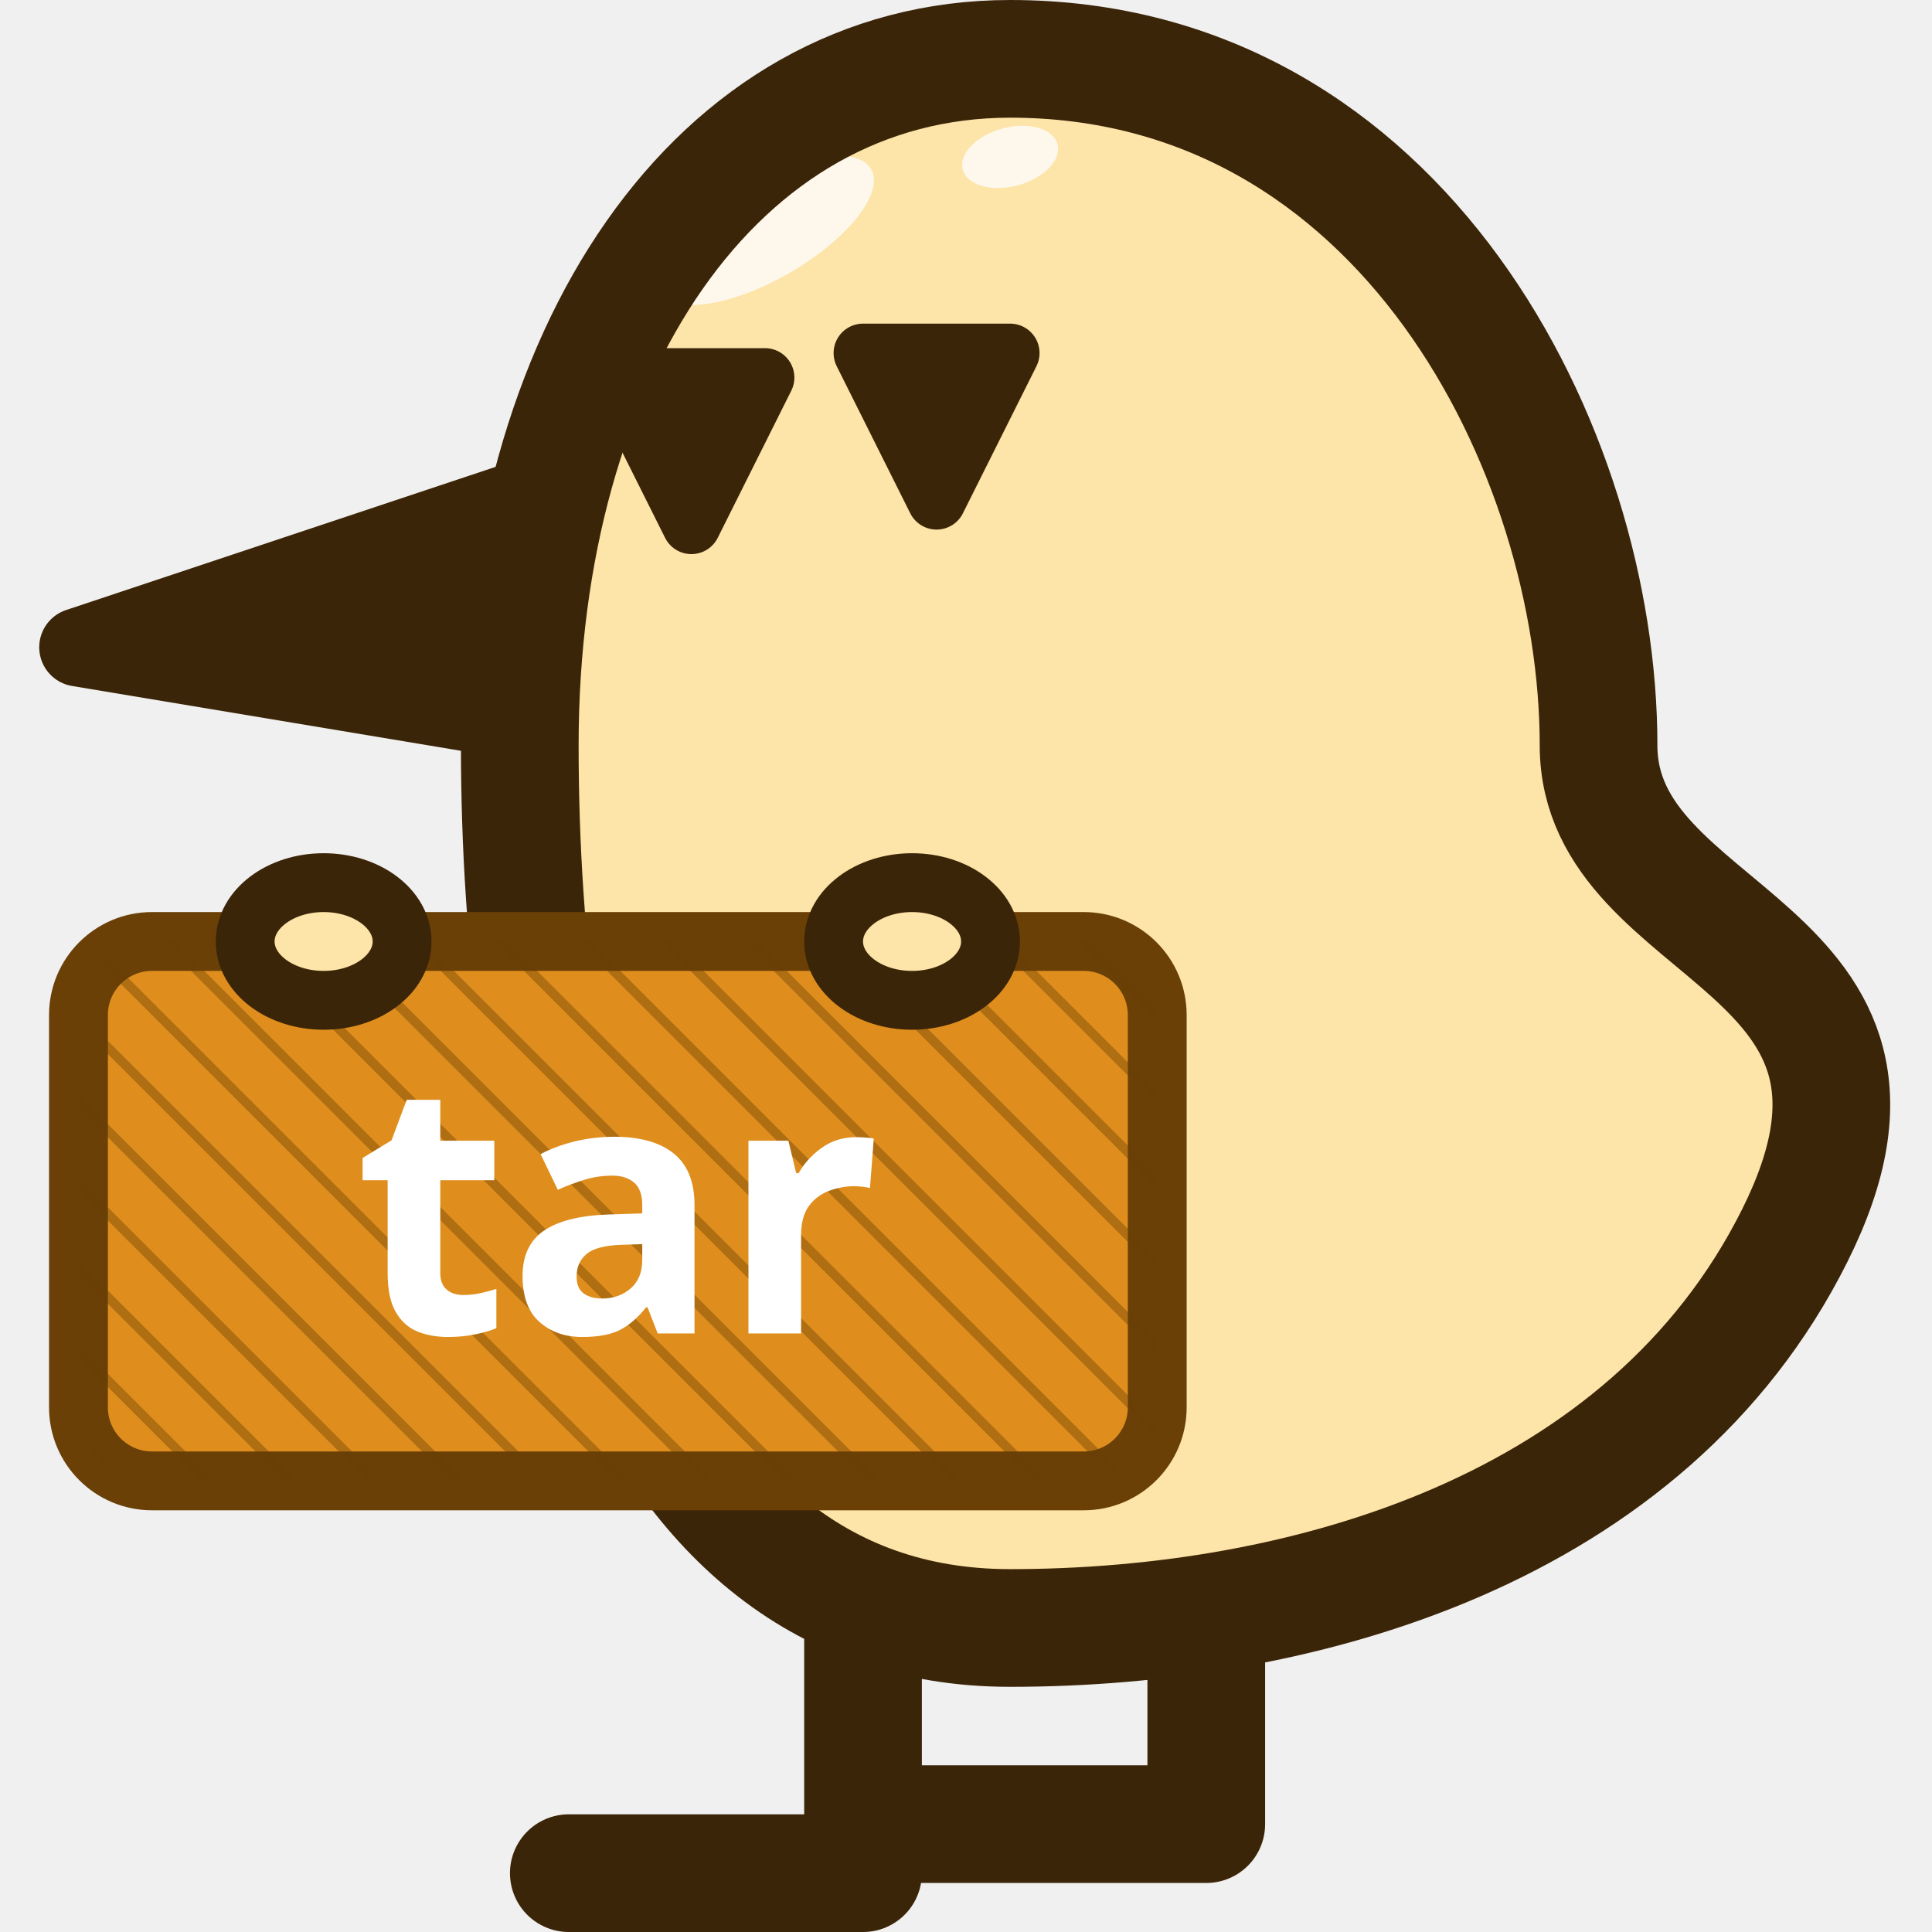
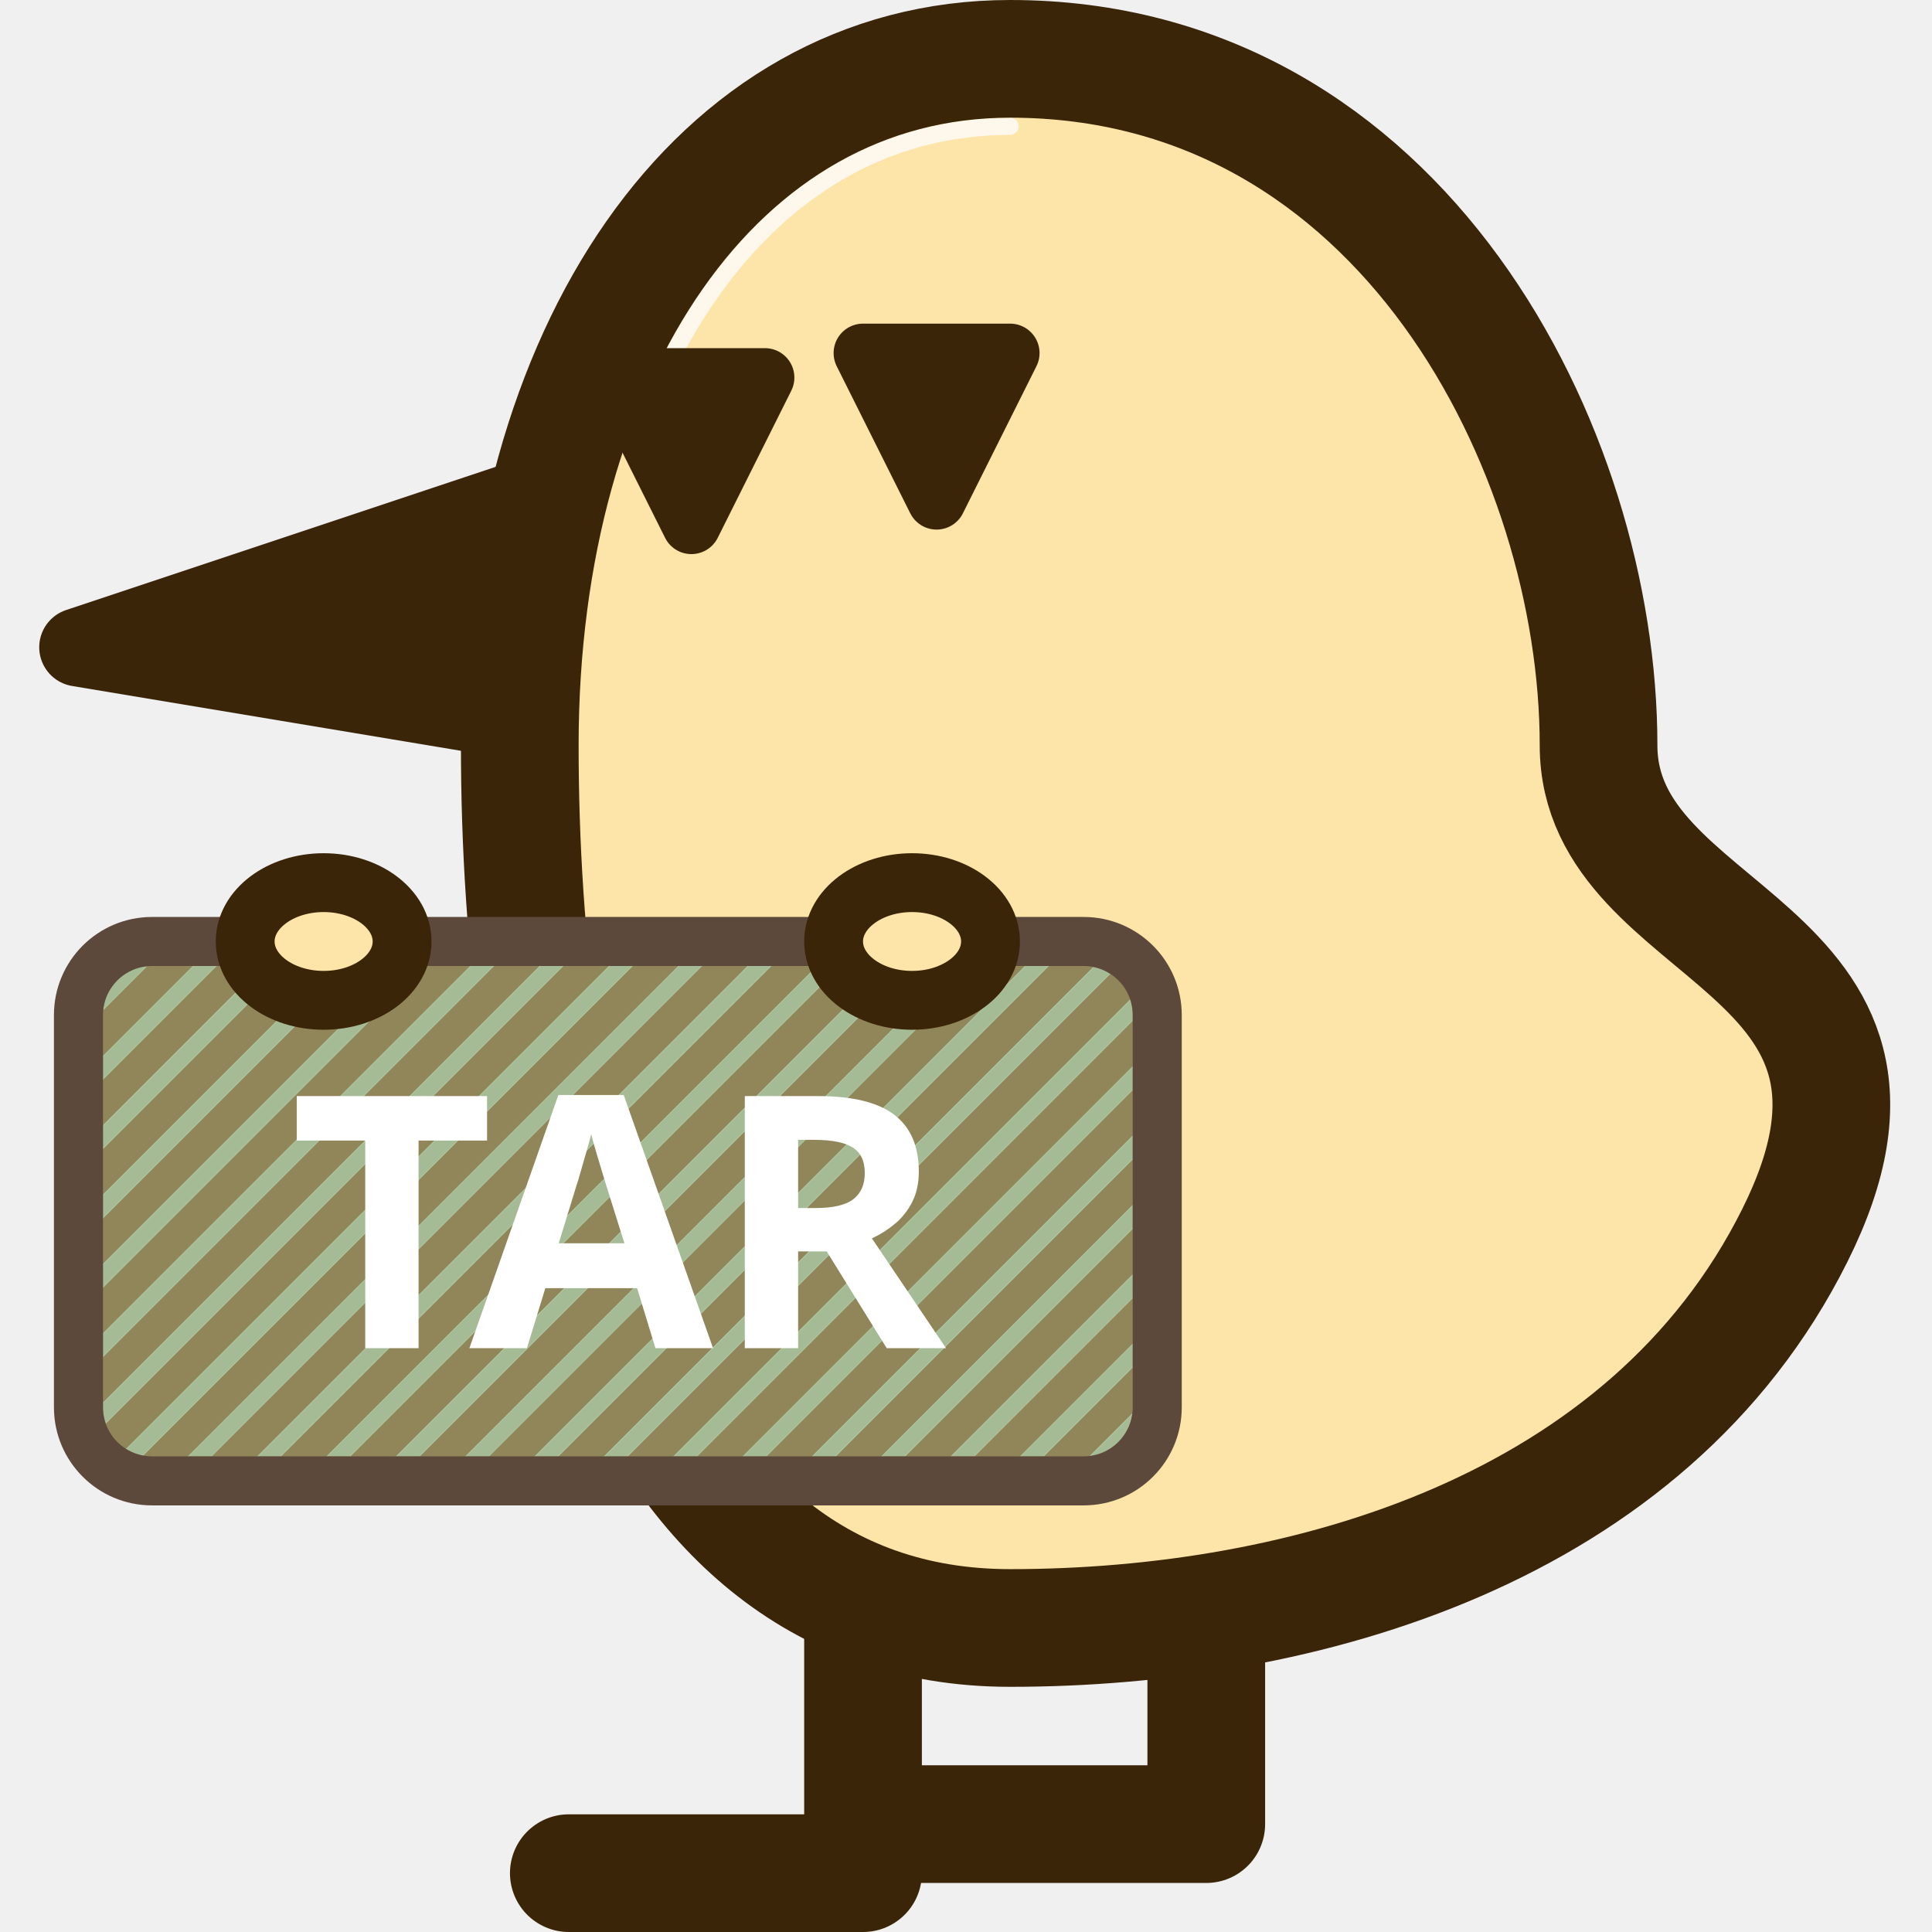
<svg xmlns="http://www.w3.org/2000/svg" viewBox="14 68 394 394" width="100%" height="100%">
  <style>
    @font-face {
-       font-family: 'Nunito';
-       src: url('./Nunito/Nunito-ExtraBold.ttf');
+       font-family: 'Quicksand';
+       src: url('../../format-template/Quicksand/Quicksand-Bold.ttf');
    }
    .format-text {
-       font-family: 'Nunito', sans-serif;
-       font-weight: 800;
+       font-family: 'Quicksand', sans-serif;
+       font-weight: 700;
      text-anchor: middle;
      dominant-baseline: central;
    }
  </style>
  <defs>
    <path id="body-path-k" d="M 220 80 C 300 80, 340 160, 340 220 C 340 260, 410 260, 380 320 C 350 380, 280 400, 220 400 C 140 400, 120 300, 120 220 C 120 140, 160 80, 220 80 Z" />
+     <clipPath id="body-clip">
+       <use href="#body-path-k" />
+     </clipPath>
    <clipPath id="sign-inner-clip">
-       <rect x="0" y="0" width="220" height="110" rx="15" />
+       <rect x="5" y="5" width="210" height="100" rx="10" />
    </clipPath>
-     <pattern id="sign-grill" width="12" height="12" patternUnits="userSpaceOnUse" patternTransform="rotate(-45)">
-       <line x1="0" y1="0" x2="0" y2="12" stroke="#6A4006" stroke-width="3.8" stroke-opacity="0.40" />
+     <pattern id="sign-grill" width="10" height="10" patternUnits="userSpaceOnUse" patternTransform="rotate(45)">
+       <line x1="0" y1="0" x2="0" y2="10" stroke="#A5BB95" stroke-width="7" />
    </pattern>
  </defs>
  <path d="M 260 380 L 260 440 L 200 440" fill="none" stroke="#3B2508" stroke-width="24" stroke-linecap="round" stroke-linejoin="round" />
  <path d="M 190 390 L 190 450 L 130 450" fill="none" stroke="#3B2508" stroke-width="24" stroke-linecap="round" stroke-linejoin="round" />
  <use href="#body-path-k" fill="#FDE4A9" />
-   <g fill="#fef8ec">
-     <ellipse cx="170" cy="115" rx="25" ry="10" transform="rotate(-30 170 115)" />
-     <ellipse cx="220" cy="100" rx="10" ry="6" transform="rotate(-15 220 100)" />
+   <g clip-path="url(#body-clip)">
+     <path fill="none" stroke="#fef8ec" stroke-width="3.5" stroke-linecap="round" d="M 148.69 145.47 L 150.68 141.40 L 152.76 137.49 L 154.95 133.73 L 157.24 130.13 L 159.62 126.68 L 162.09 123.40 L 164.65 120.28 L 167.30 117.33 L 170.03 114.54 L 172.83 111.93 L 175.71 109.48 L 178.67 107.21 L 181.70 105.11 L 184.80 103.19 L 187.98 101.43 L 191.22 99.86 L 194.54 98.45 L 197.93 97.23 L 201.41 96.18 L 204.95 95.32 L 208.59 94.64 L 212.30 94.15 L 216.11 93.85 L 220.00 93.75" />
  </g>
  <use href="#body-path-k" fill="none" stroke="#3B2508" stroke-width="24" stroke-linejoin="round" />
  <path d="M 120 170 L 30 200 L 120 215 Z" fill="#3B2508" stroke="#3B2508" stroke-width="16" stroke-linejoin="round" />
  <g fill="#3B2508" stroke="#3B2508" stroke-width="12" stroke-linejoin="round">
    <path d="M 140 145 L 170 145 L 155 175 Z" />
    <path d="M 190 140 L 220 140 L 205 170 Z" />
  </g>
  <g transform="translate(30, 260)">
-     <rect x="0" y="0" width="220" height="110" rx="15" fill="#DF8E1D" stroke="#6A4006" stroke-width="12" />
+     <rect x="0" y="0" width="220" height="110" rx="15" fill="#918659" />
    <g clip-path="url(#sign-inner-clip)">
      <rect x="0" y="0" width="220" height="110" fill="url(#sign-grill)" />
    </g>
-     <text x="110" y="52.0" class="format-text" fill="#fff" font-size="72px">tar</text>
+     <rect x="0" y="0" width="220" height="110" rx="15" fill="none" stroke="#5D483C" stroke-width="10" />
+     <text x="110" y="55" class="format-text" fill="#fff" font-size="72px">TAR</text>
  </g>
  <g fill="#FDE4A9" stroke="#3B2508" stroke-width="12">
    <ellipse cx="80" cy="260" rx="16" ry="12" />
    <ellipse cx="200" cy="260" rx="16" ry="12" />
  </g>
</svg>
